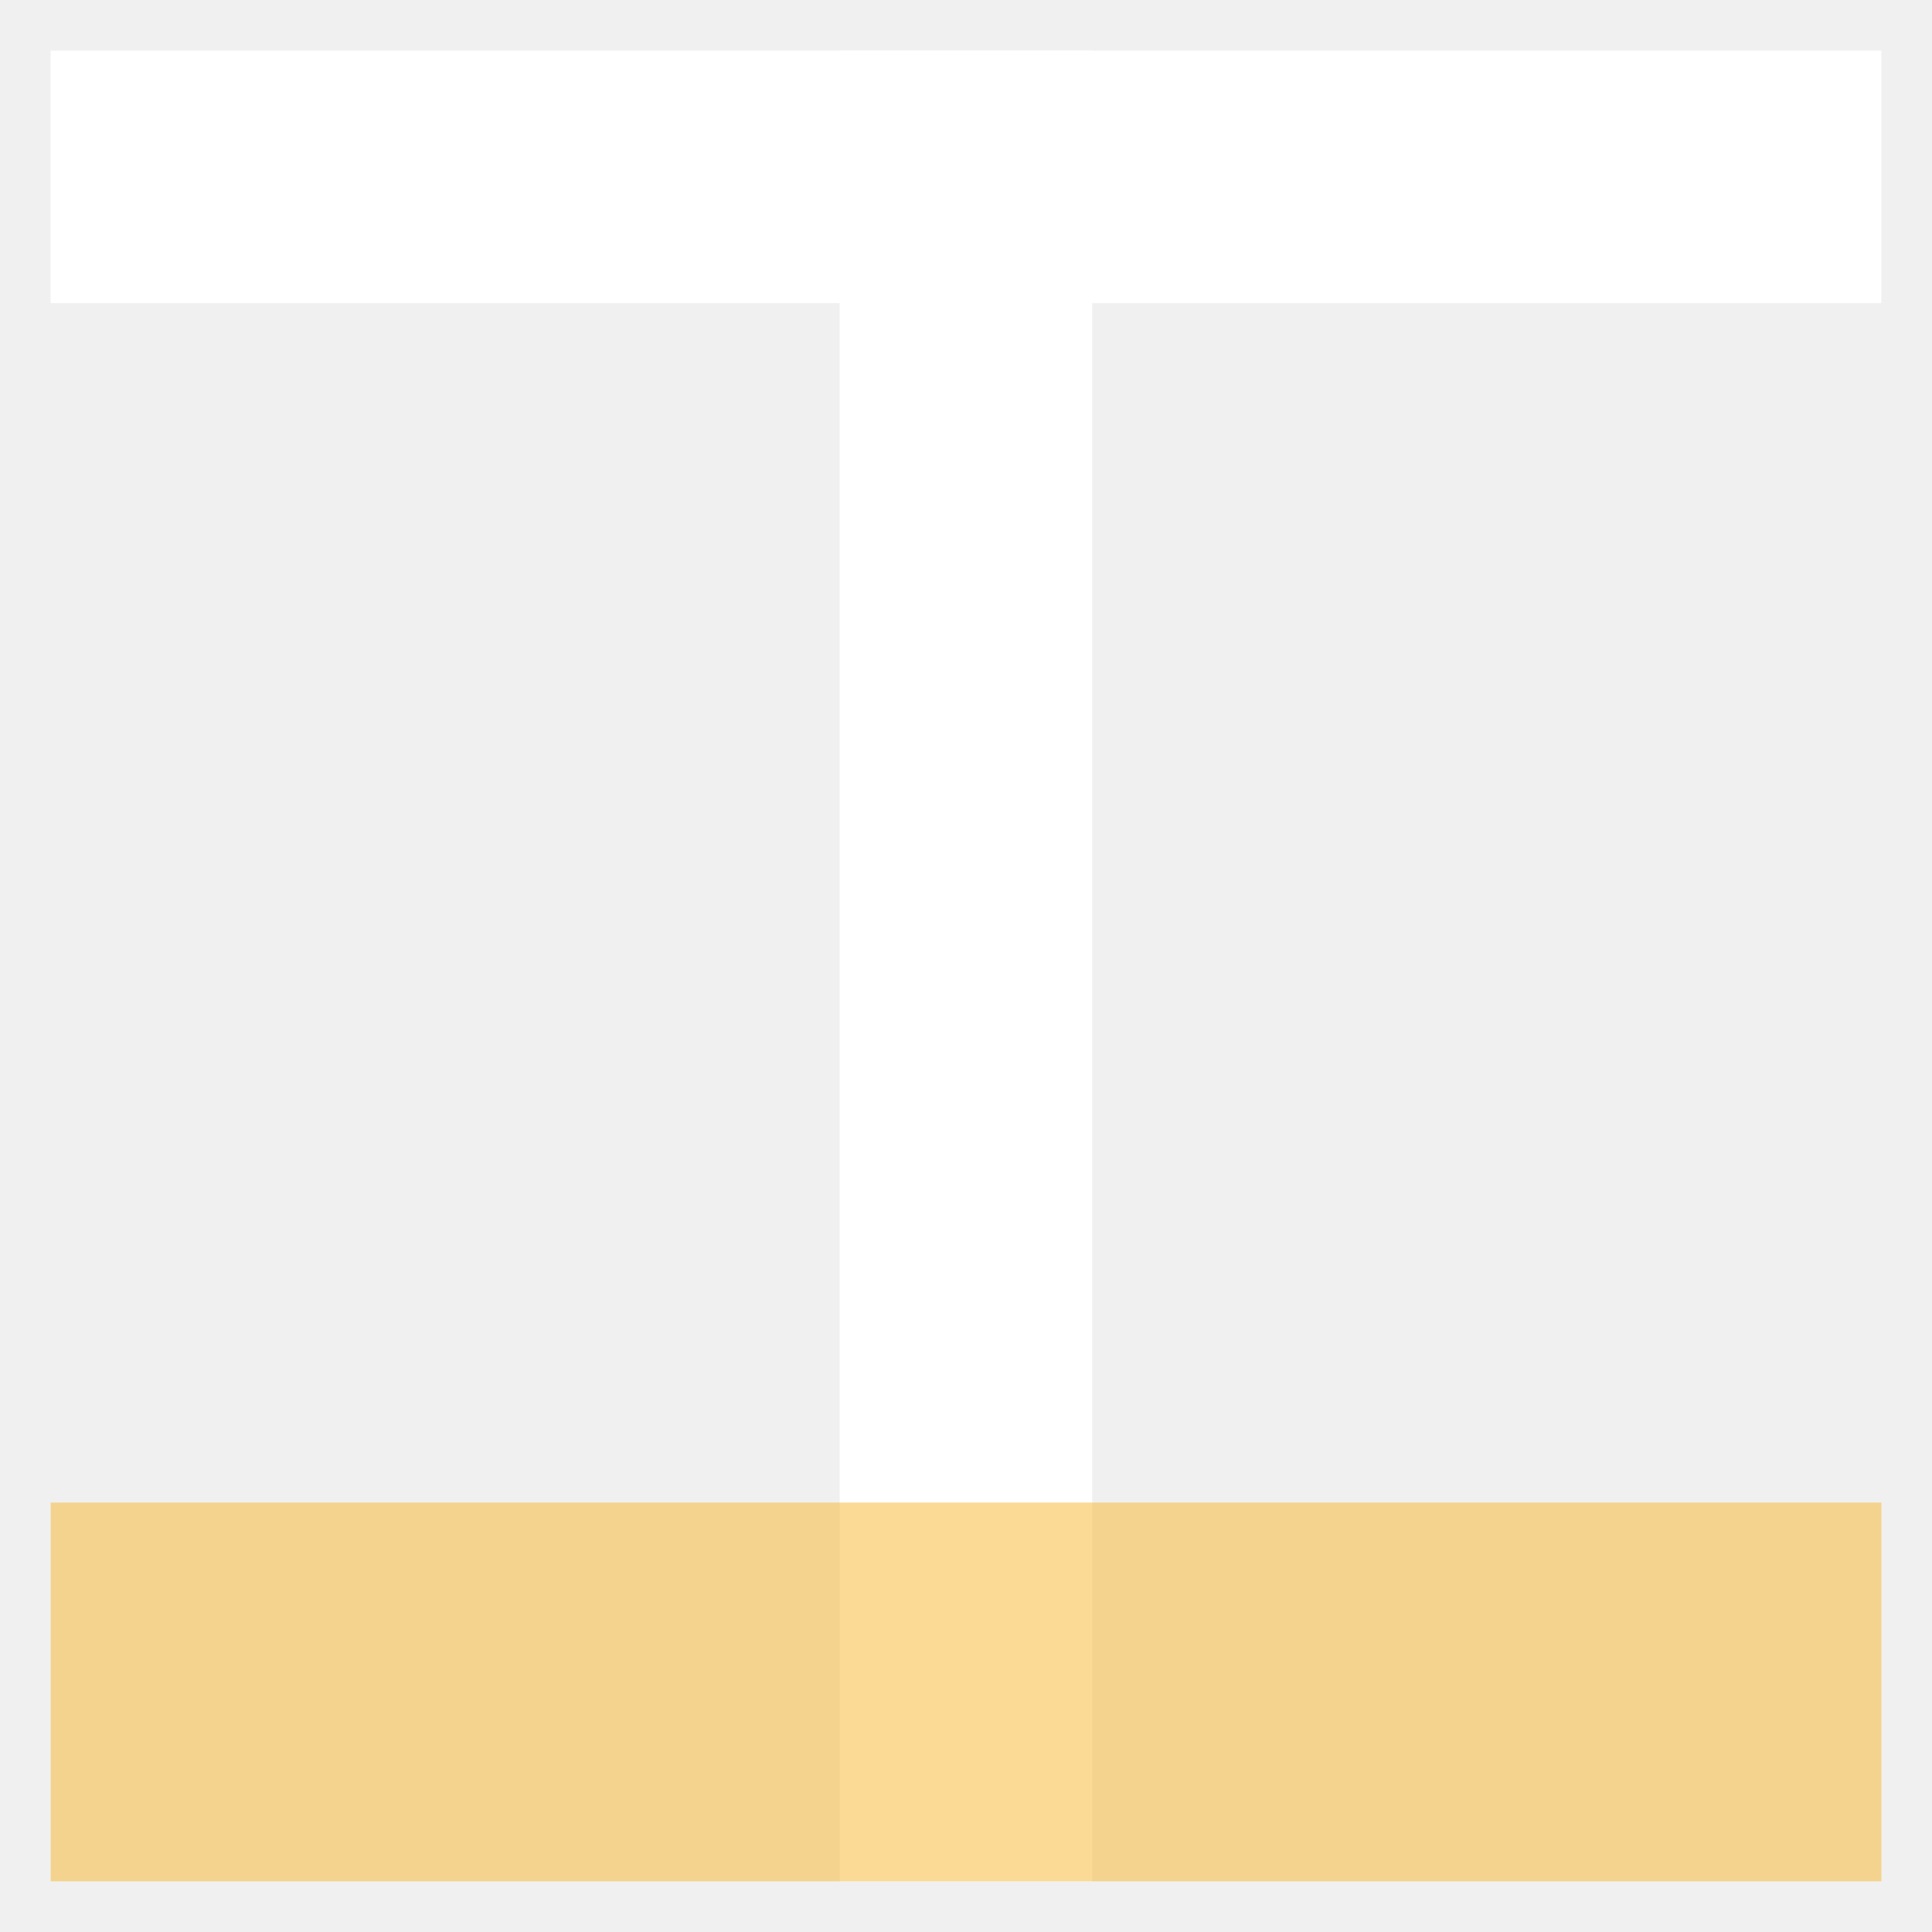
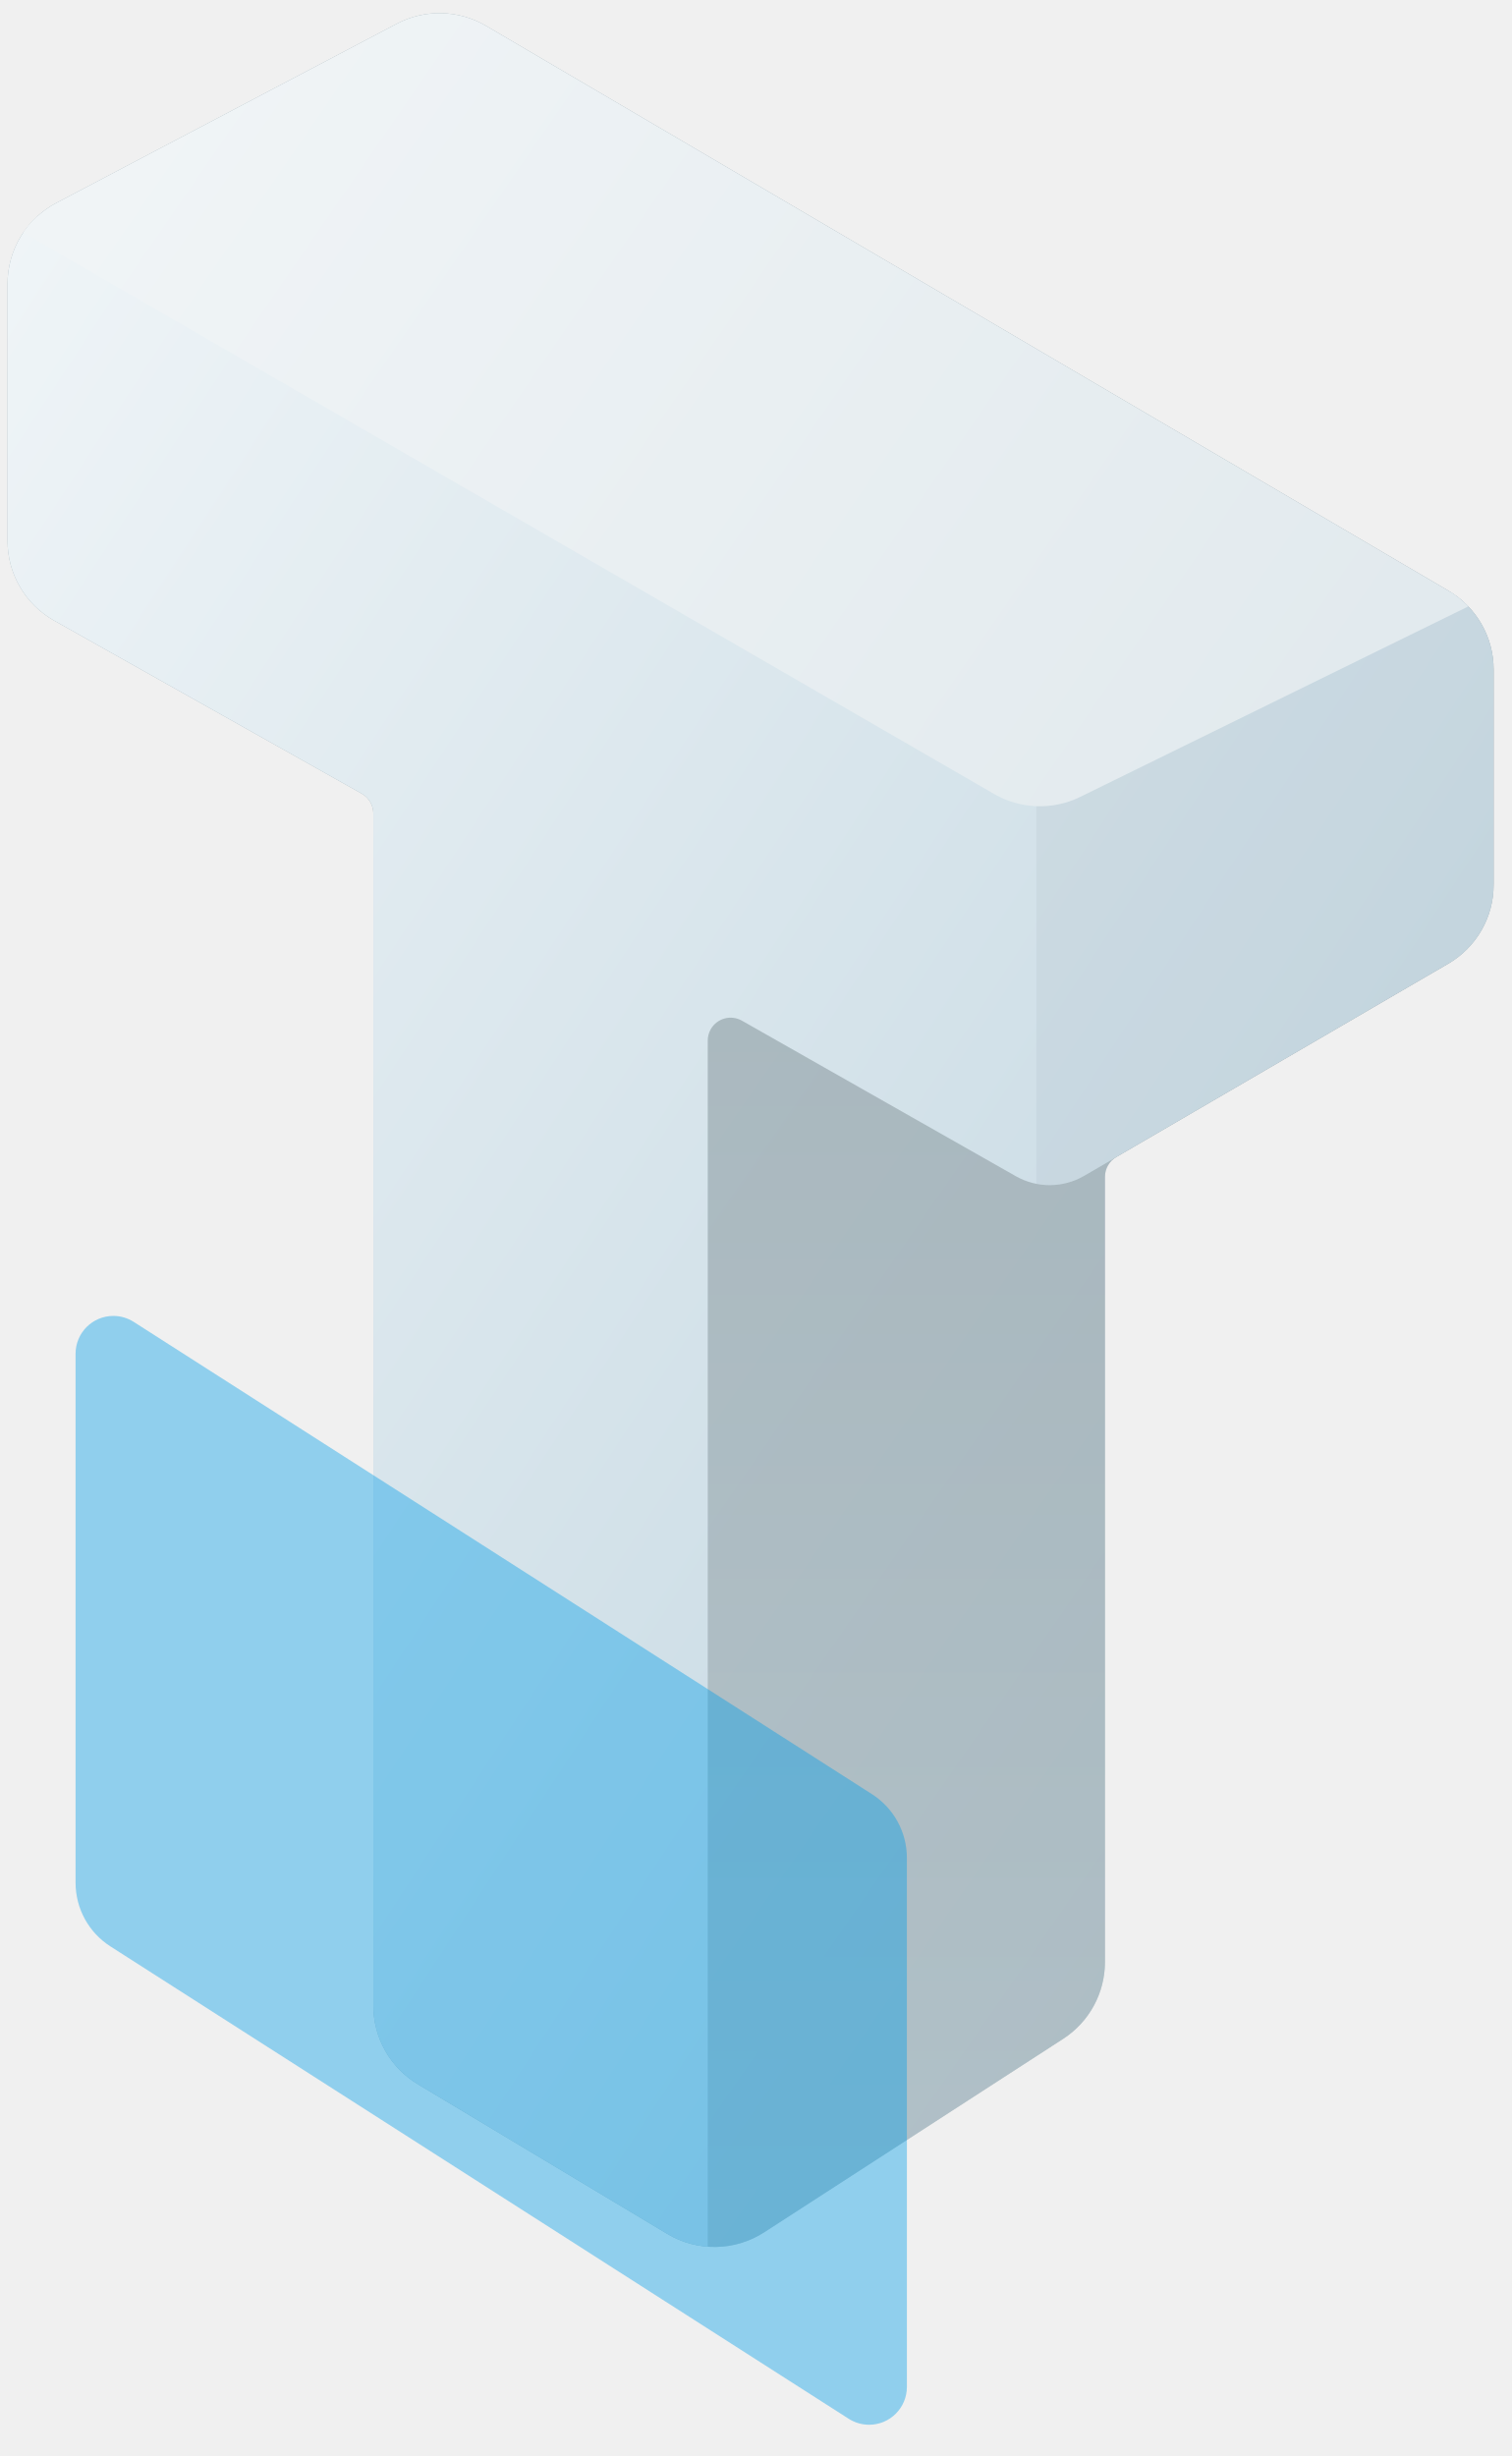
- <svg xmlns="http://www.w3.org/2000/svg" width="24px" height="24px" viewBox="0 0 24 24" version="1.1">
+ <svg xmlns="http://www.w3.org/2000/svg" xmlns:xlink="http://www.w3.org/1999/xlink" width="40px" height="65px" viewBox="0 0 40 65" version="1.1">
+   <defs>
+     <linearGradient x1="-15.743%" y1="-15.073%" x2="111.634%" y2="115.846%" id="linearGradient-1">
+       <stop stop-color="#C4D1D6" offset="0%" />
+       <stop stop-color="#9BABB2" offset="100%" />
+     </linearGradient>
+     <linearGradient x1="50%" y1="0%" x2="50%" y2="100%" id="linearGradient-2">
+       <stop stop-color="#919EA4" offset="0%" />
+       <stop stop-color="#BCCDD5" offset="100%" />
+     </linearGradient>
+     <path d="M0,7.512 L0,14.316 C-1.66928081e-15,15.19 0.472,15.996 1.234,16.425 L9.372,21.003 C9.563,21.11 9.681,21.312 9.681,21.53 L9.681,53.084 C9.681,53.934 10.127,54.721 10.856,55.159 L17.463,59.123 C18.255,59.598 19.248,59.581 20.023,59.08 L27.937,53.959 C28.626,53.513 29.042,52.748 29.042,51.927 L29.042,31.144 C29.042,30.929 29.156,30.73 29.343,30.622 L38.125,25.507 C38.87,25.073 39.328,24.277 39.328,23.415 L39.328,17.722 C39.328,16.863 38.873,16.069 38.133,15.635 L12.657,0.681 C11.935,0.258 11.045,0.237 10.305,0.627 L1.293,5.37 C0.498,5.788 -9.53170924e-16,6.613 0,7.512 Z" id="path-3" />
+     <linearGradient x1="125.268%" y1="115.665%" x2="-29.816%" y2="-25.006%" id="linearGradient-5">
+       <stop stop-color="#AEC9D7" offset="0%" />
+       <stop stop-color="#FFFFFF" offset="100%" />
+     </linearGradient>
+     <path d="M39.933,10.045 L39.933,19.726 L29.097,26.038 C28.539,26.363 27.849,26.367 27.287,26.048 L20.039,21.932 C19.748,21.767 19.379,21.869 19.214,22.16 C19.162,22.251 19.135,22.354 19.135,22.458 L19.135,54.794 L19.135,54.794 L9.942,49.501 L9.942,16.882 C9.942,16.42 9.679,15.998 9.265,15.795 L8.59816454e-15,11.256 L8.59816454e-15,11.256 L0.253,4.29908227e-14 L27.367,15.272 C27.885,15.564 28.514,15.584 29.049,15.324" id="path-6" />
+     <linearGradient x1="-77.761%" y1="27.082%" x2="175.309%" y2="123.291%" id="linearGradient-8">
+       <stop stop-color="#FFFFFF" offset="0%" />
+       <stop stop-color="#D3DFE5" offset="100%" />
+     </linearGradient>
+   </defs>
  <g id="shifter" stroke="none" stroke-width="1" fill="none" fill-rule="evenodd">
-     <g id="perfect-type" transform="translate(-708, -238)">
-       <g id="character-spacing" transform="translate(708, 238)">
-         <g id="logo" transform="translate(0.628999, 0.628999)" fill="#FFFFFF">
-           <rect id="Rectangle" x="0" y="0" width="22.742" height="3.137" />
-           <rect id="Rectangle-Copy-4" transform="translate(11.371, 11.371) rotate(90) translate(-11.371, -11.371) " x="0" y="9.803" width="22.742" height="3.137" />
+     <g id="Artboard" transform="translate(-196, -459)">
+       <g id="character-spacing" transform="translate(186, 459)">
+         <g id="logo-copy">
+           <rect id="container" x="0" y="0" width="60" height="60" />
+           <g id="Group" transform="translate(10.2, 0)">
+             <mask id="mask-4" fill="white">
+               <use xlink:href="#path-3" />
+             </mask>
+             <g id="Mask">
+               <use fill="url(#linearGradient-1)" xlink:href="#path-3" />
+               <use fill-opacity="0.5" fill="url(#linearGradient-2)" xlink:href="#path-3" />
+             </g>
+             <g id="Group-2" mask="url(#mask-4)">
+               <g transform="translate(-0.605042, 5.080593)">
+                 <mask id="mask-7" fill="white">
+                   <use xlink:href="#path-6" />
+                 </mask>
+                 <use id="Mask" stroke="none" fill="url(#linearGradient-5)" fill-rule="evenodd" xlink:href="#path-6" />
+                 <polygon id="Rectangle" stroke="none" fill-opacity="0.2" fill="#ADBCC3" fill-rule="evenodd" mask="url(#mask-7)" points="27.832 15.491 40.538 10.045 40.538 19.726 29.309 26.224 29.042 26.382 27.832 26.382" />
+               </g>
+             </g>
+             <path d="M8.471,-4.235 L40.538,15.126 L28.386,21.091 C27.662,21.447 26.807,21.418 26.109,21.014 L-6.05,2.42 L-6.05,2.42 L8.471,-4.235 Z" id="Path" fill="url(#linearGradient-8)" mask="url(#mask-4)" />
+           </g>
        </g>
-         <rect id="Rectangle" fill="#F8B52C" opacity="0.5" transform="translate(12, 21.01838) rotate(90) translate(-12, -21.01838) " x="9.647" y="9.647" width="4.705" height="22.742" />
+         <path d="M34,49.17 L34,63.173 C34,63.725 33.552,64.173 33,64.173 C32.809,64.173 32.622,64.118 32.461,64.015 L12.922,51.513 C12.348,51.146 12,50.511 12,49.829 L12,35.827 C12,35.275 12.448,34.827 13,34.827 C13.191,34.827 13.378,34.882 13.539,34.985 L33.078,47.485 C33.652,47.853 34,48.488 34,49.17 Z" id="Path" fill-opacity="0.4" fill="#009FE9" />
      </g>
    </g>
  </g>
</svg>
